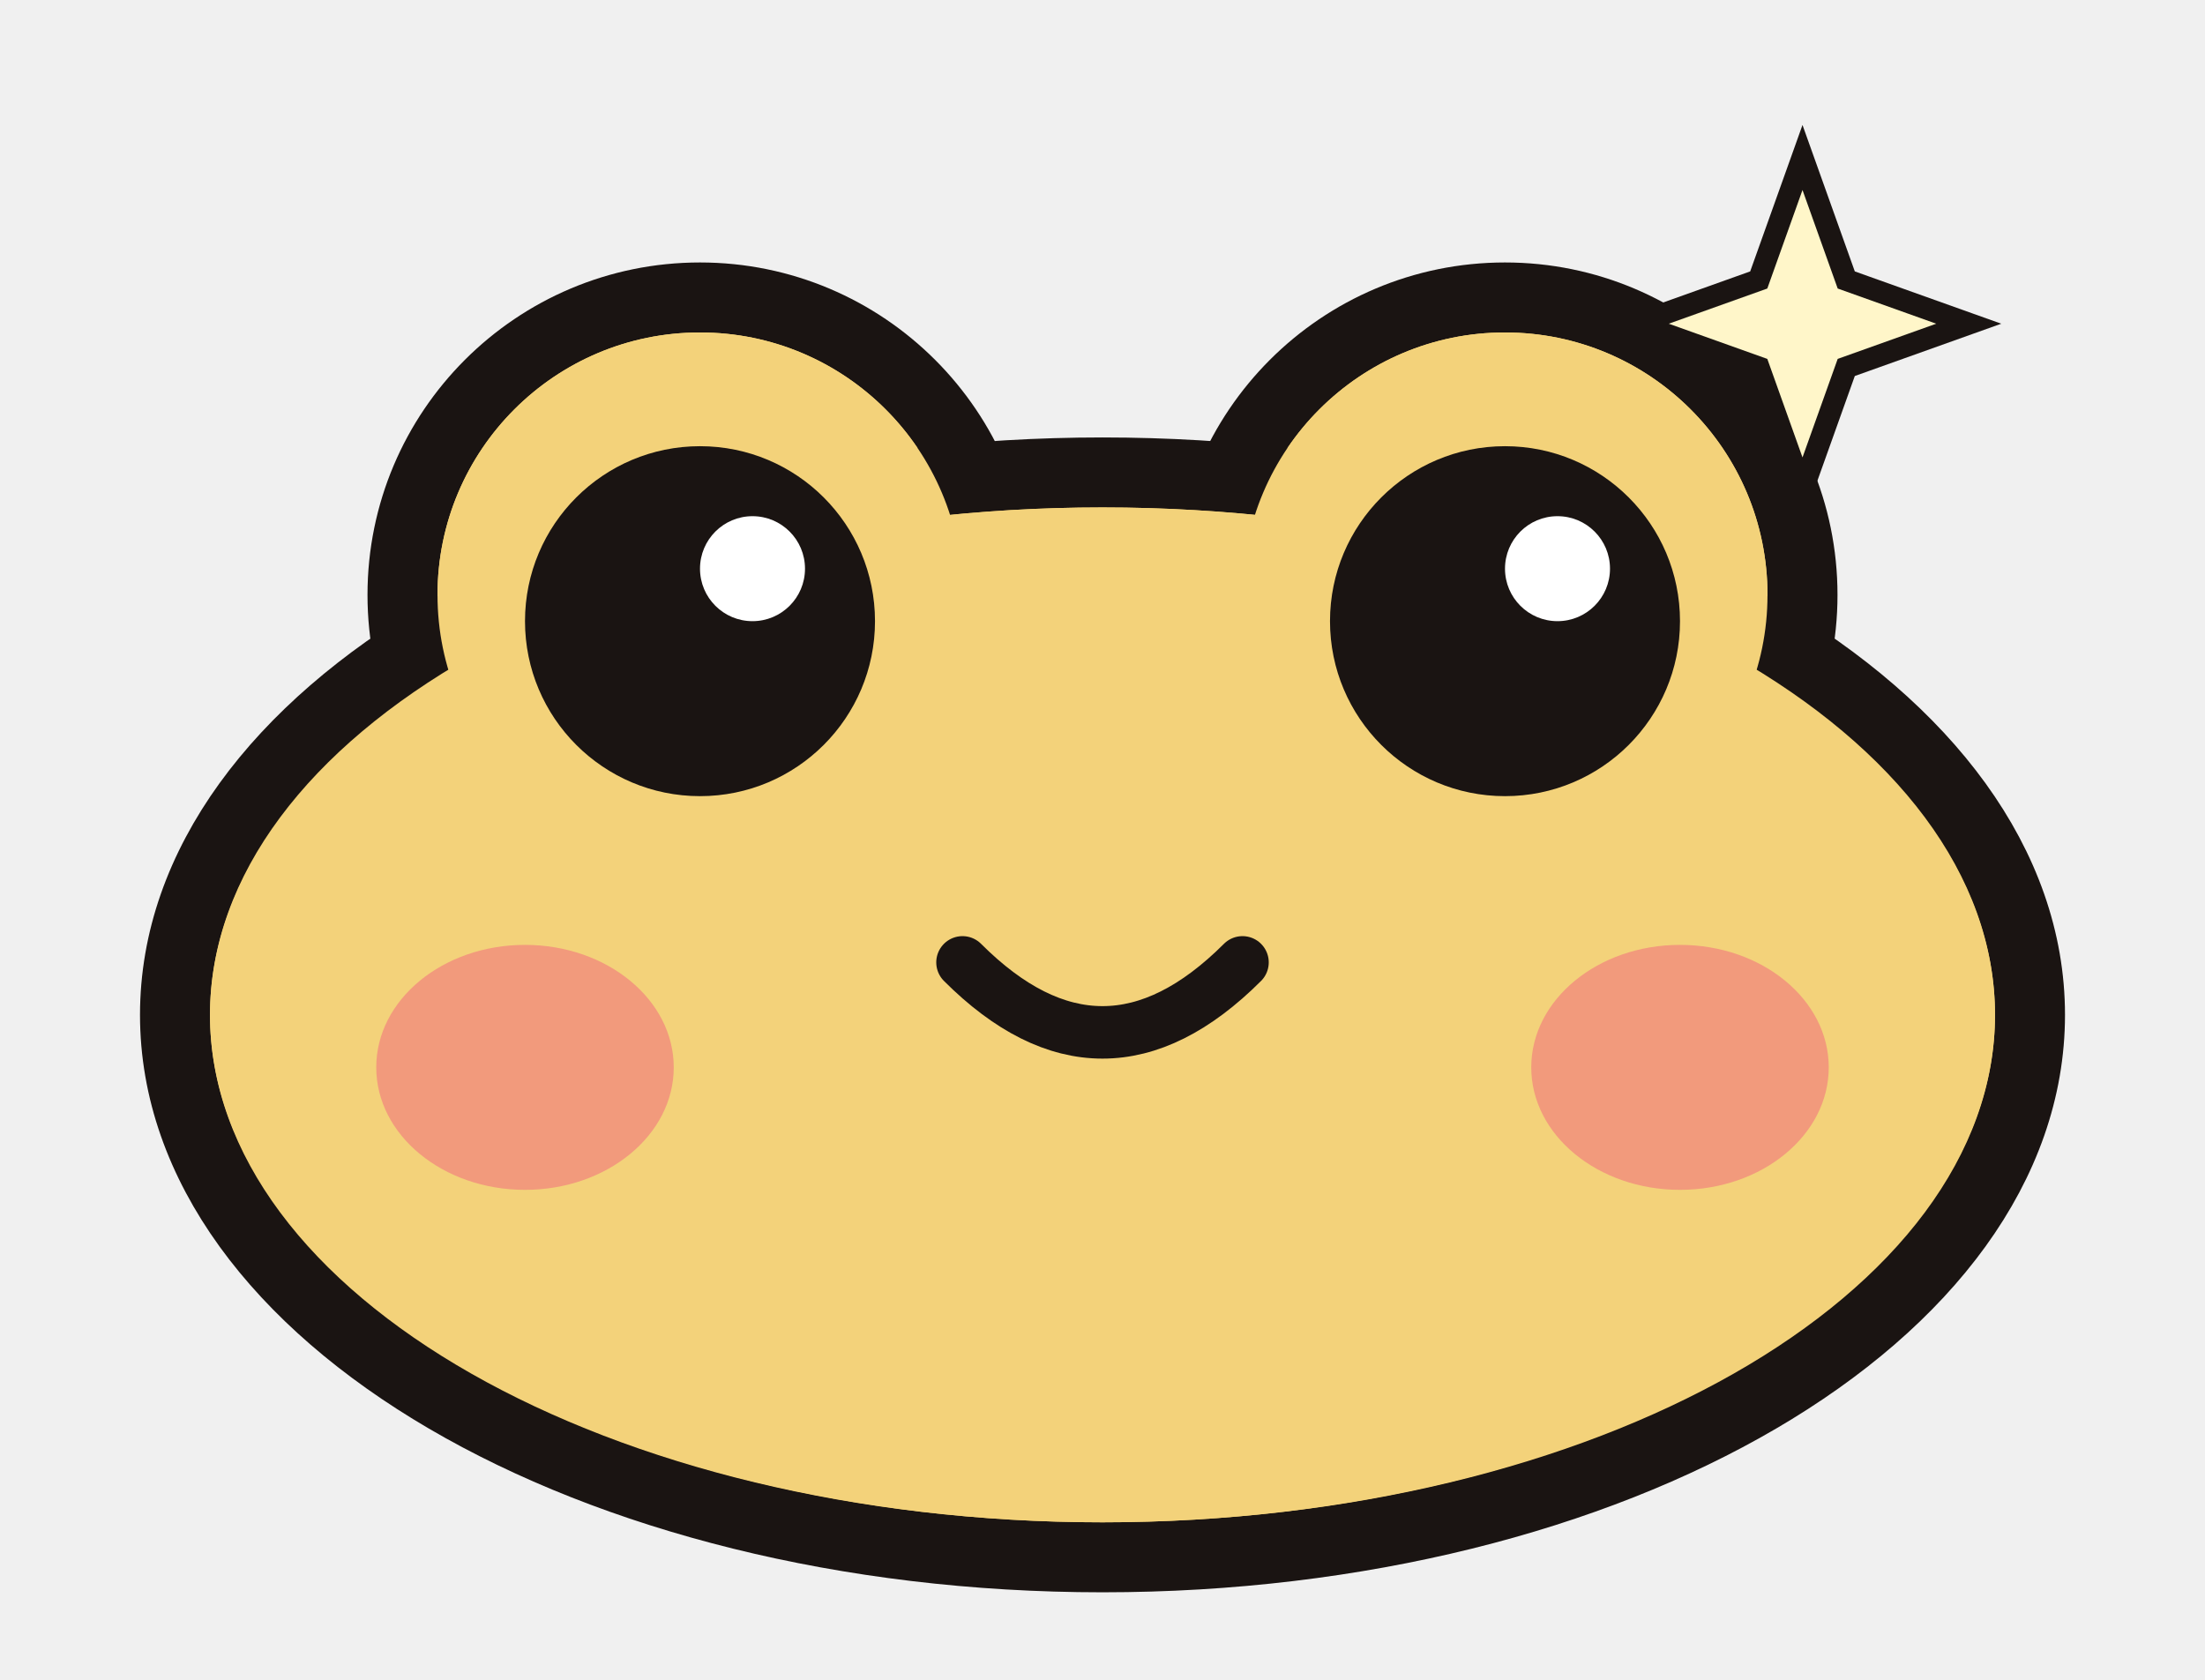
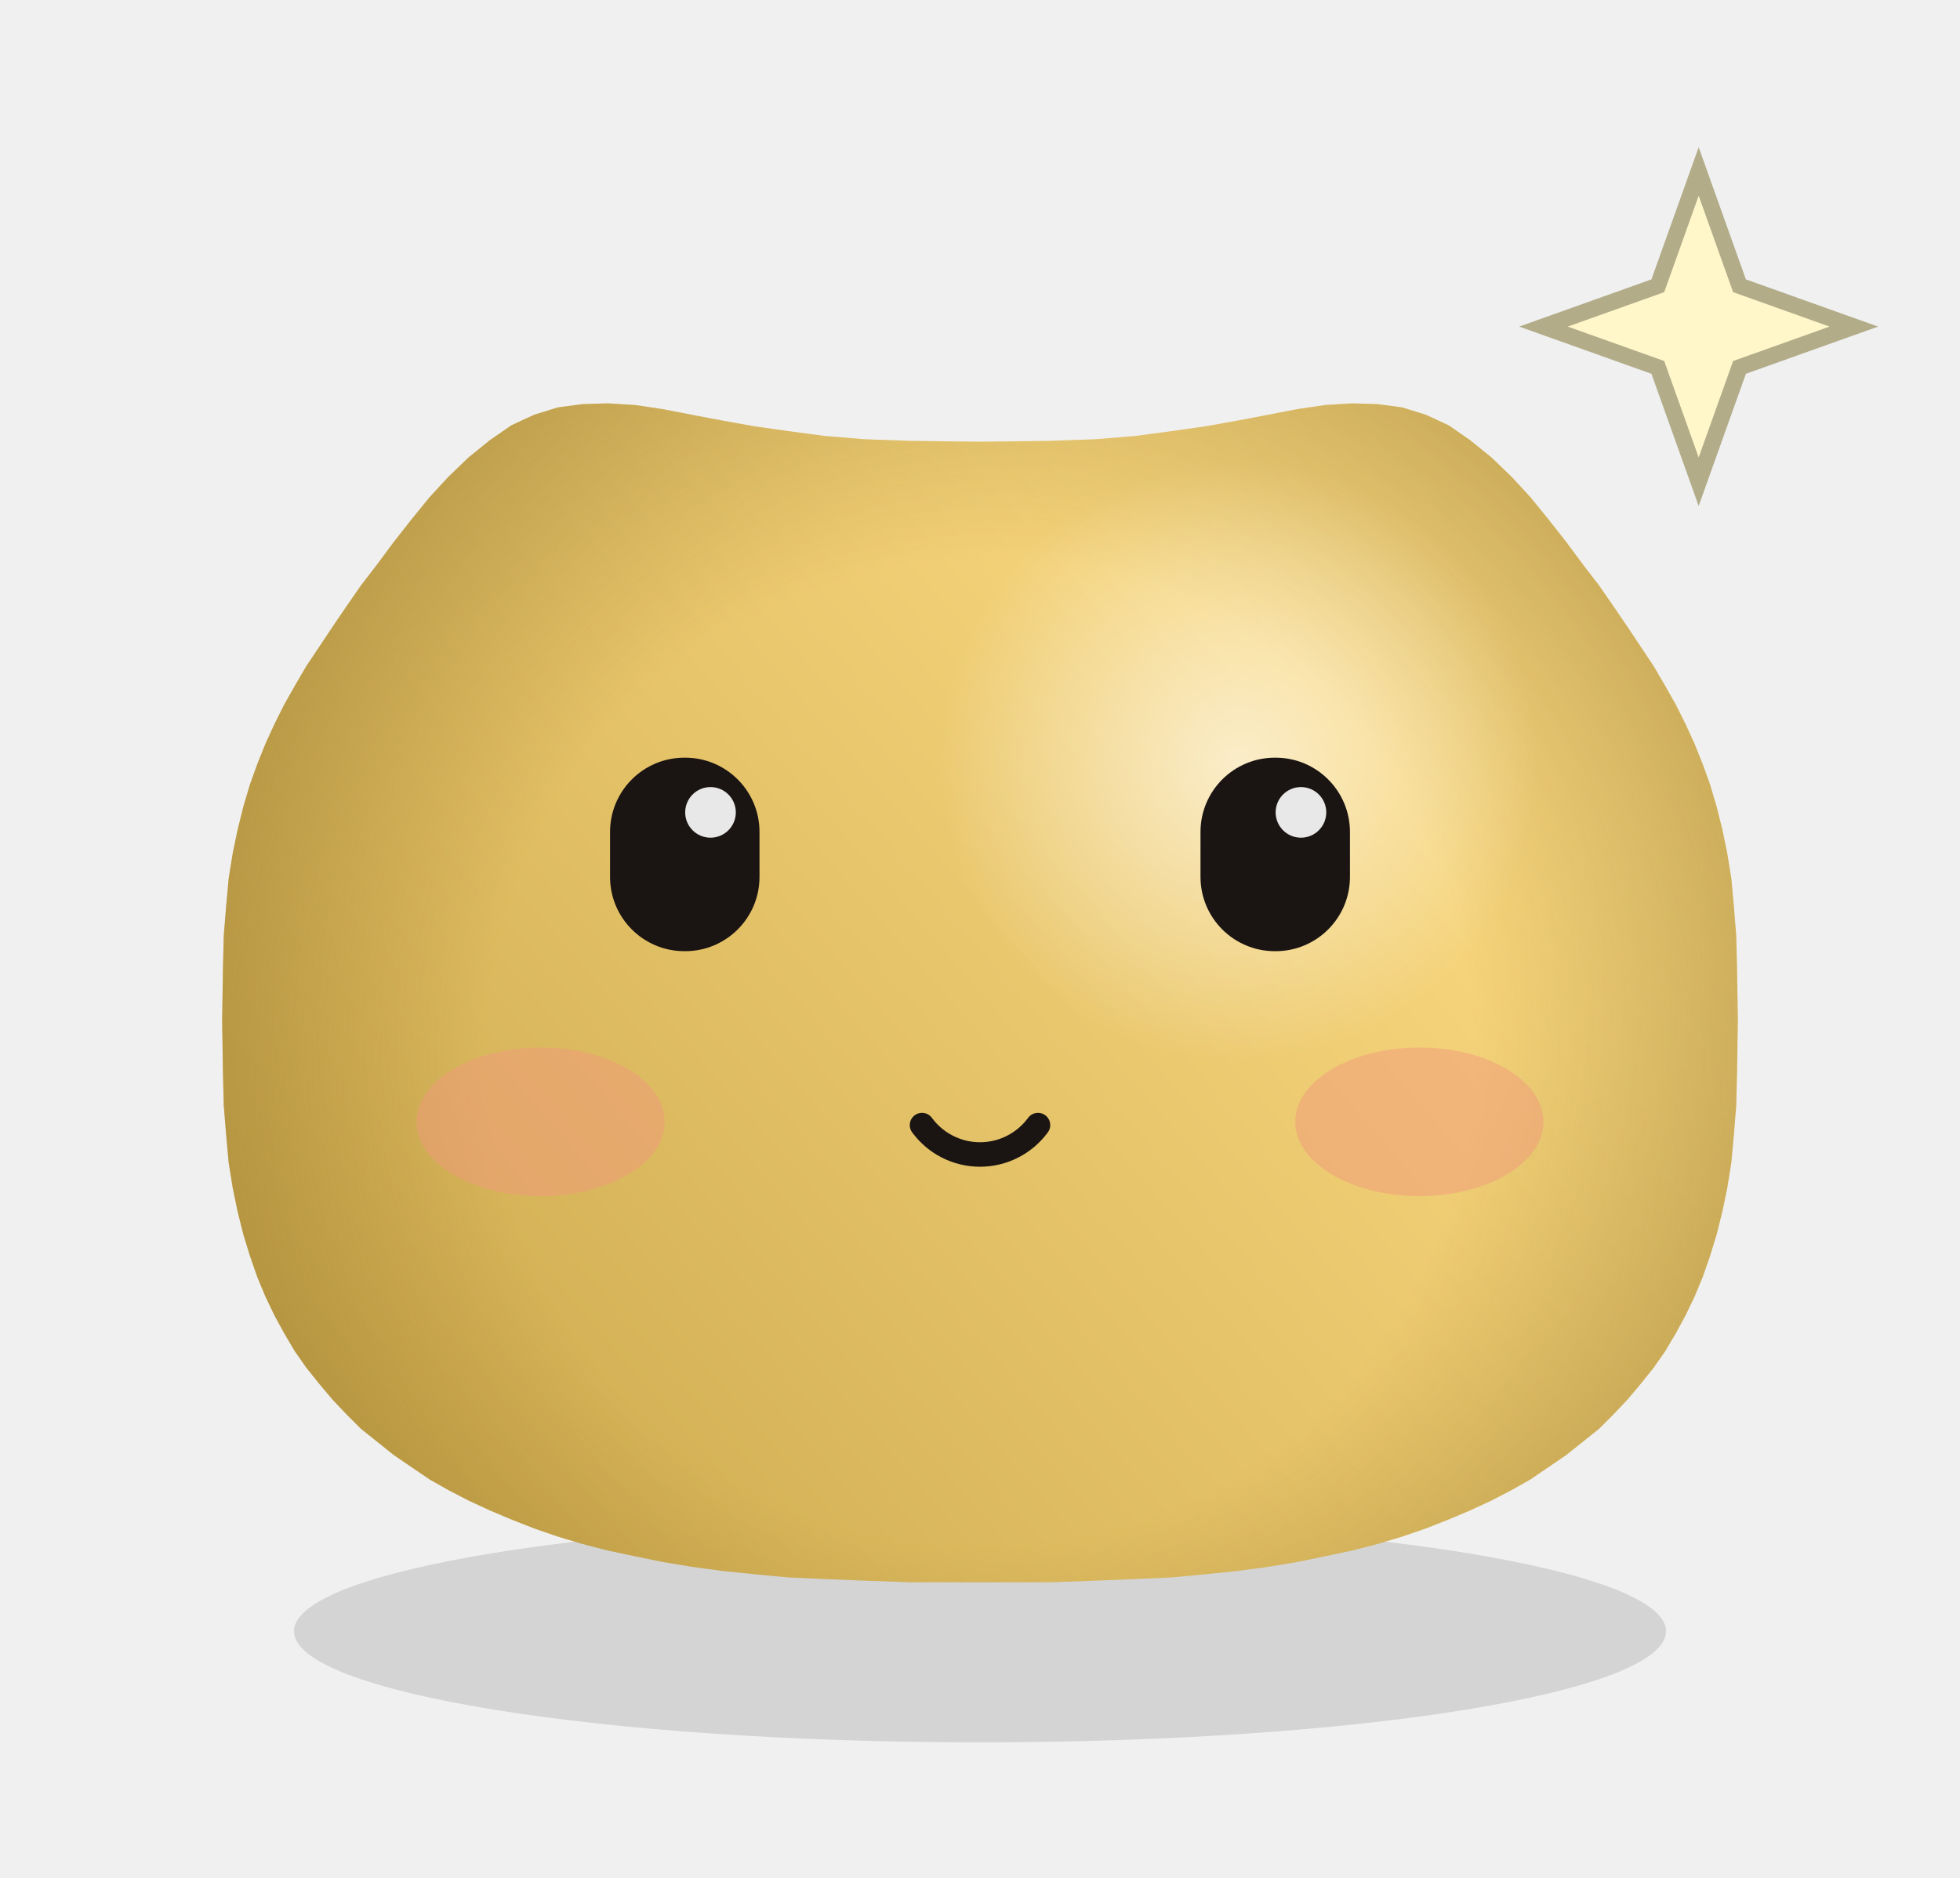
- <svg xmlns="http://www.w3.org/2000/svg" viewBox="-6 -6 252 192" width="252" height="192">
-   <g fill="#f3d27a" stroke="#1a1412" stroke-width="8">
-     <circle cx="74" cy="62" r="34" />
-     <circle cx="166" cy="62" r="34" />
-     <ellipse cx="120" cy="110" rx="106" ry="62" />
-   </g>
-   <circle cx="74" cy="62" r="30" fill="#f3d27a" />
-   <circle cx="166" cy="62" r="30" fill="#f3d27a" />
-   <ellipse cx="120" cy="110" rx="102" ry="58" fill="#f3d27a" />
-   <path d="M200 12 L205 26 L219 31 L205 36 L200 50 L195 36 L181 31 L195 26Z" fill="#fff6c9" stroke="#1a1412" stroke-width="2.5" />
-   <circle cx="74" cy="65" r="20" fill="#1a1412" />
-   <circle cx="166" cy="65" r="20" fill="#1a1412" />
-   <circle cx="80" cy="59" r="6" fill="#fff" />
-   <circle cx="172" cy="59" r="6" fill="#fff" />
-   <ellipse cx="54" cy="116" rx="17" ry="14" fill="#f29a7c" />
-   <ellipse cx="186" cy="116" rx="17" ry="14" fill="#f29a7c" />
-   <path d="M104 104 Q120 120 136 104" fill="none" stroke="#1a1412" stroke-width="6" stroke-linecap="round" />
+ <svg xmlns="http://www.w3.org/2000/svg" viewBox="-120 -125 240 230" width="240" height="230">
+   <defs>
+     <linearGradient id="g" gradientUnits="userSpaceOnUse" x1="65.0" y1="-58.5" x2="-74.2" y2="61.9">
+       <stop offset="0" stop-color="#ffde86" />
+       <stop offset="1" stop-color="#cca94d" />
+     </linearGradient>
+     <radialGradient id="r" gradientUnits="userSpaceOnUse" cx="0" cy="4" r="97.4">
+       <stop offset=".62" stop-color="#977a2e" stop-opacity="0" />
+       <stop offset="1" stop-color="#977a2e" stop-opacity=".5" />
+     </radialGradient>
+     <radialGradient id="h" gradientUnits="userSpaceOnUse" cx="31.6" cy="-31.6" r="36.8">
+       <stop offset="0" stop-color="#fff" stop-opacity=".6" />
+       <stop offset="1" stop-color="#fff" stop-opacity="0" />
+     </radialGradient>
+   </defs>
+   <ellipse cx="0" cy="74.8" rx="84.0" ry="13.6" fill="#000" opacity=".12" />
+   <path d="M92.8 0.0 L92.7 6.3 L92.6 10.4 L92.3 14.1 L92.0 17.4 L91.5 20.5 L90.9 23.4 L90.2 26.2 L89.4 28.8 L88.5 31.4 L87.5 33.8 L86.4 36.1 L85.2 38.3 L83.9 40.5 L82.5 42.5 L80.9 44.5 L79.3 46.4 L77.6 48.2 L75.8 50.0 L73.8 51.6 L71.8 53.2 L69.6 54.7 L67.4 56.2 L65.1 57.5 L62.6 58.8 L60.0 60.0 L57.4 61.1 L54.6 62.2 L51.7 63.2 L48.7 64.1 L45.6 64.9 L42.3 65.6 L38.9 66.3 L35.3 66.9 L31.6 67.4 L27.7 67.8 L23.5 68.2 L19.0 68.4 L14.1 68.6 L8.4 68.8 L0.0 68.8 L-8.4 68.8 L-14.1 68.6 L-19.0 68.4 L-23.5 68.2 L-27.7 67.8 L-31.6 67.4 L-35.3 66.9 L-38.9 66.3 L-42.3 65.6 L-45.6 64.9 L-48.7 64.1 L-51.7 63.2 L-54.6 62.2 L-57.4 61.1 L-60.0 60.0 L-62.6 58.8 L-65.1 57.5 L-67.4 56.2 L-69.6 54.7 L-71.8 53.2 L-73.8 51.6 L-75.8 50.0 L-77.6 48.2 L-79.3 46.4 L-80.9 44.5 L-82.5 42.5 L-83.9 40.5 L-85.2 38.3 L-86.4 36.1 L-87.5 33.8 L-88.5 31.4 L-89.4 28.8 L-90.2 26.2 L-90.9 23.4 L-91.5 20.5 L-92.0 17.4 L-92.3 14.1 L-92.6 10.4 L-92.7 6.3 L-92.8 0.0 L-92.7 -6.3 L-92.6 -10.4 L-92.3 -14.1 L-92.0 -17.4 L-91.5 -20.5 L-90.9 -23.4 L-90.2 -26.2 L-89.4 -28.9 L-88.5 -31.4 L-87.5 -33.9 L-86.4 -36.3 L-85.2 -38.7 L-83.9 -41.0 L-82.5 -43.4 L-80.9 -45.8 L-79.3 -48.2 L-77.6 -50.7 L-75.8 -53.3 L-73.8 -55.9 L-71.8 -58.6 L-69.6 -61.4 L-67.4 -64.1 L-65.1 -66.6 L-62.6 -69.0 L-60.0 -71.1 L-57.4 -72.9 L-54.6 -74.2 L-51.7 -75.1 L-48.7 -75.5 L-45.6 -75.6 L-42.3 -75.4 L-38.9 -74.9 L-35.3 -74.2 L-31.6 -73.5 L-27.7 -72.8 L-23.5 -72.2 L-19.0 -71.6 L-14.1 -71.2 L-8.4 -71.0 L-0.0 -70.9 L8.4 -71.0 L14.1 -71.2 L19.0 -71.6 L23.5 -72.2 L27.7 -72.8 L31.6 -73.5 L35.3 -74.2 L38.9 -74.9 L42.3 -75.4 L45.6 -75.6 L48.7 -75.5 L51.7 -75.1 L54.6 -74.2 L57.4 -72.9 L60.0 -71.1 L62.6 -69.0 L65.1 -66.6 L67.4 -64.1 L69.6 -61.4 L71.8 -58.6 L73.8 -55.9 L75.8 -53.3 L77.6 -50.7 L79.3 -48.2 L80.9 -45.8 L82.5 -43.4 L83.9 -41.0 L85.2 -38.7 L86.4 -36.3 L87.5 -33.9 L88.5 -31.4 L89.4 -28.9 L90.2 -26.2 L90.9 -23.4 L91.5 -20.5 L92.0 -17.4 L92.3 -14.1 L92.6 -10.4 L92.7 -6.3Z" fill="url(#g)" />
+   <path d="M92.8 0.0 L92.7 6.3 L92.6 10.4 L92.3 14.1 L92.0 17.4 L91.5 20.5 L90.9 23.4 L90.2 26.2 L89.4 28.8 L88.5 31.4 L87.5 33.8 L86.4 36.1 L85.2 38.3 L83.9 40.5 L82.5 42.5 L80.9 44.5 L79.3 46.4 L77.6 48.2 L75.8 50.0 L73.8 51.6 L71.8 53.2 L69.6 54.7 L67.4 56.2 L65.1 57.5 L62.6 58.8 L60.0 60.0 L57.4 61.1 L54.6 62.2 L51.7 63.2 L48.7 64.1 L45.6 64.9 L42.3 65.6 L38.9 66.3 L35.3 66.9 L31.6 67.4 L27.7 67.8 L23.5 68.2 L19.0 68.4 L14.1 68.6 L8.4 68.8 L0.0 68.8 L-8.4 68.8 L-14.1 68.6 L-19.0 68.4 L-23.5 68.2 L-27.7 67.8 L-31.6 67.4 L-35.3 66.9 L-38.9 66.3 L-42.3 65.6 L-45.6 64.9 L-48.7 64.1 L-51.7 63.2 L-54.6 62.2 L-57.4 61.1 L-60.0 60.0 L-62.6 58.8 L-65.1 57.5 L-67.4 56.2 L-69.6 54.7 L-71.8 53.2 L-73.8 51.6 L-75.8 50.0 L-77.6 48.2 L-79.3 46.4 L-80.9 44.5 L-82.5 42.5 L-83.9 40.5 L-85.2 38.3 L-86.4 36.1 L-87.5 33.8 L-88.5 31.4 L-89.4 28.8 L-90.2 26.2 L-90.9 23.4 L-91.5 20.5 L-92.0 17.4 L-92.3 14.1 L-92.6 10.4 L-92.7 6.3 L-92.8 0.0 L-92.7 -6.3 L-92.6 -10.4 L-92.3 -14.1 L-92.0 -17.4 L-91.5 -20.5 L-90.9 -23.4 L-90.2 -26.2 L-89.4 -28.9 L-88.5 -31.4 L-87.5 -33.9 L-86.4 -36.3 L-85.2 -38.7 L-83.9 -41.0 L-82.5 -43.4 L-80.9 -45.8 L-79.3 -48.2 L-77.6 -50.7 L-75.8 -53.3 L-73.8 -55.9 L-71.8 -58.6 L-69.6 -61.4 L-67.4 -64.1 L-65.1 -66.6 L-62.6 -69.0 L-60.0 -71.1 L-57.4 -72.9 L-54.6 -74.2 L-51.7 -75.1 L-48.7 -75.5 L-45.6 -75.6 L-42.3 -75.4 L-38.9 -74.9 L-35.3 -74.2 L-31.6 -73.5 L-27.7 -72.8 L-23.5 -72.2 L-19.0 -71.6 L-14.1 -71.2 L-8.4 -71.0 L-0.0 -70.9 L8.4 -71.0 L14.1 -71.2 L19.0 -71.6 L23.5 -72.2 L27.7 -72.8 L31.6 -73.5 L35.3 -74.2 L38.9 -74.9 L42.3 -75.4 L45.6 -75.6 L48.7 -75.5 L51.7 -75.1 L54.6 -74.2 L57.4 -72.9 L60.0 -71.1 L62.6 -69.0 L65.1 -66.6 L67.4 -64.1 L69.6 -61.4 L71.8 -58.6 L73.8 -55.9 L75.8 -53.3 L77.6 -50.7 L79.3 -48.2 L80.9 -45.8 L82.5 -43.4 L83.9 -41.0 L85.2 -38.7 L86.4 -36.3 L87.5 -33.9 L88.5 -31.4 L89.4 -28.9 L90.2 -26.2 L90.9 -23.4 L91.5 -20.5 L92.0 -17.4 L92.3 -14.1 L92.6 -10.4 L92.7 -6.3Z" fill="url(#r)" />
+   <path d="M92.8 0.0 L92.7 6.3 L92.6 10.4 L92.3 14.1 L92.0 17.4 L91.5 20.5 L90.9 23.4 L90.2 26.2 L89.4 28.8 L88.5 31.4 L87.5 33.8 L86.4 36.1 L85.2 38.3 L83.9 40.5 L82.5 42.5 L80.9 44.5 L79.3 46.4 L77.6 48.2 L75.8 50.0 L73.8 51.6 L71.8 53.2 L69.6 54.7 L67.4 56.2 L65.1 57.5 L62.6 58.8 L60.0 60.0 L57.4 61.1 L54.6 62.2 L51.7 63.2 L48.7 64.1 L45.6 64.9 L42.3 65.6 L38.9 66.3 L35.3 66.9 L31.6 67.4 L27.7 67.8 L23.5 68.2 L19.0 68.4 L14.1 68.6 L8.4 68.8 L0.0 68.8 L-8.4 68.8 L-14.1 68.6 L-19.0 68.4 L-23.5 68.2 L-27.7 67.8 L-31.6 67.4 L-35.3 66.9 L-38.9 66.3 L-42.3 65.6 L-45.6 64.9 L-48.7 64.1 L-51.7 63.2 L-54.6 62.2 L-57.4 61.1 L-60.0 60.0 L-62.6 58.8 L-65.1 57.5 L-67.4 56.2 L-69.6 54.7 L-71.8 53.2 L-73.8 51.6 L-75.8 50.0 L-77.6 48.2 L-79.3 46.4 L-80.9 44.5 L-82.5 42.5 L-83.9 40.5 L-85.2 38.3 L-86.4 36.1 L-87.5 33.8 L-88.5 31.4 L-89.4 28.8 L-90.2 26.2 L-90.9 23.4 L-91.5 20.5 L-92.0 17.4 L-92.3 14.1 L-92.6 10.4 L-92.7 6.3 L-92.8 0.0 L-92.7 -6.3 L-92.6 -10.4 L-92.3 -14.1 L-92.0 -17.4 L-91.5 -20.5 L-90.9 -23.4 L-90.2 -26.2 L-89.4 -28.9 L-88.5 -31.4 L-87.5 -33.9 L-86.4 -36.3 L-85.2 -38.7 L-83.9 -41.0 L-82.5 -43.4 L-80.9 -45.8 L-79.3 -48.2 L-77.6 -50.7 L-75.8 -53.3 L-73.8 -55.9 L-71.8 -58.6 L-69.6 -61.4 L-67.4 -64.1 L-65.1 -66.6 L-62.6 -69.0 L-60.0 -71.1 L-57.4 -72.9 L-54.6 -74.2 L-51.7 -75.1 L-48.7 -75.5 L-45.6 -75.6 L-42.3 -75.4 L-38.9 -74.9 L-35.3 -74.2 L-31.6 -73.5 L-27.7 -72.8 L-23.5 -72.2 L-19.0 -71.6 L-14.1 -71.2 L-8.4 -71.0 L-0.0 -70.9 L8.4 -71.0 L14.1 -71.2 L19.0 -71.6 L23.5 -72.2 L27.7 -72.8 L31.6 -73.5 L35.3 -74.2 L38.9 -74.9 L42.3 -75.4 L45.6 -75.6 L48.7 -75.5 L51.7 -75.1 L54.6 -74.2 L57.4 -72.9 L60.0 -71.1 L62.6 -69.0 L65.1 -66.6 L67.4 -64.1 L69.6 -61.4 L71.8 -58.6 L73.8 -55.9 L75.8 -53.3 L77.6 -50.7 L79.3 -48.2 L80.9 -45.8 L82.5 -43.4 L83.9 -41.0 L85.2 -38.7 L86.4 -36.3 L87.5 -33.9 L88.5 -31.4 L89.4 -28.9 L90.2 -26.2 L90.9 -23.4 L91.5 -20.5 L92.0 -17.4 L92.3 -14.1 L92.6 -10.4 L92.7 -6.3Z" fill="url(#h)" />
+   <path d="M88 -104 L93 -90 L107 -85 L93 -80 L88 -66 L83 -80 L69 -85 L83 -90Z" fill="#fff6c9" stroke="#b2ac89" stroke-width="2" />
+   <ellipse cx="-53.8" cy="12.4" rx="15.2" ry="9.1" fill="#f29a7c" opacity=".5" />
+   <ellipse cx="53.8" cy="12.4" rx="15.2" ry="9.1" fill="#f29a7c" opacity=".5" />
+   <rect x="-45.3" y="-32.2" width="18.3" height="23.7" rx="9.1" fill="#1a1412" />
+   <circle cx="-33.0" cy="-25.5" r="3.1" fill="#fff" opacity=".9" />
+   <rect x="27.0" y="-32.2" width="18.3" height="23.7" rx="9.1" fill="#1a1412" />
+   <circle cx="39.3" cy="-25.5" r="3.1" fill="#fff" opacity=".9" />
+   <path d="M-7.1 12.8 A8.8 8.8 0 0 0 7.1 12.8" fill="none" stroke="#1a1412" stroke-width="3" stroke-linecap="round" />
</svg>
